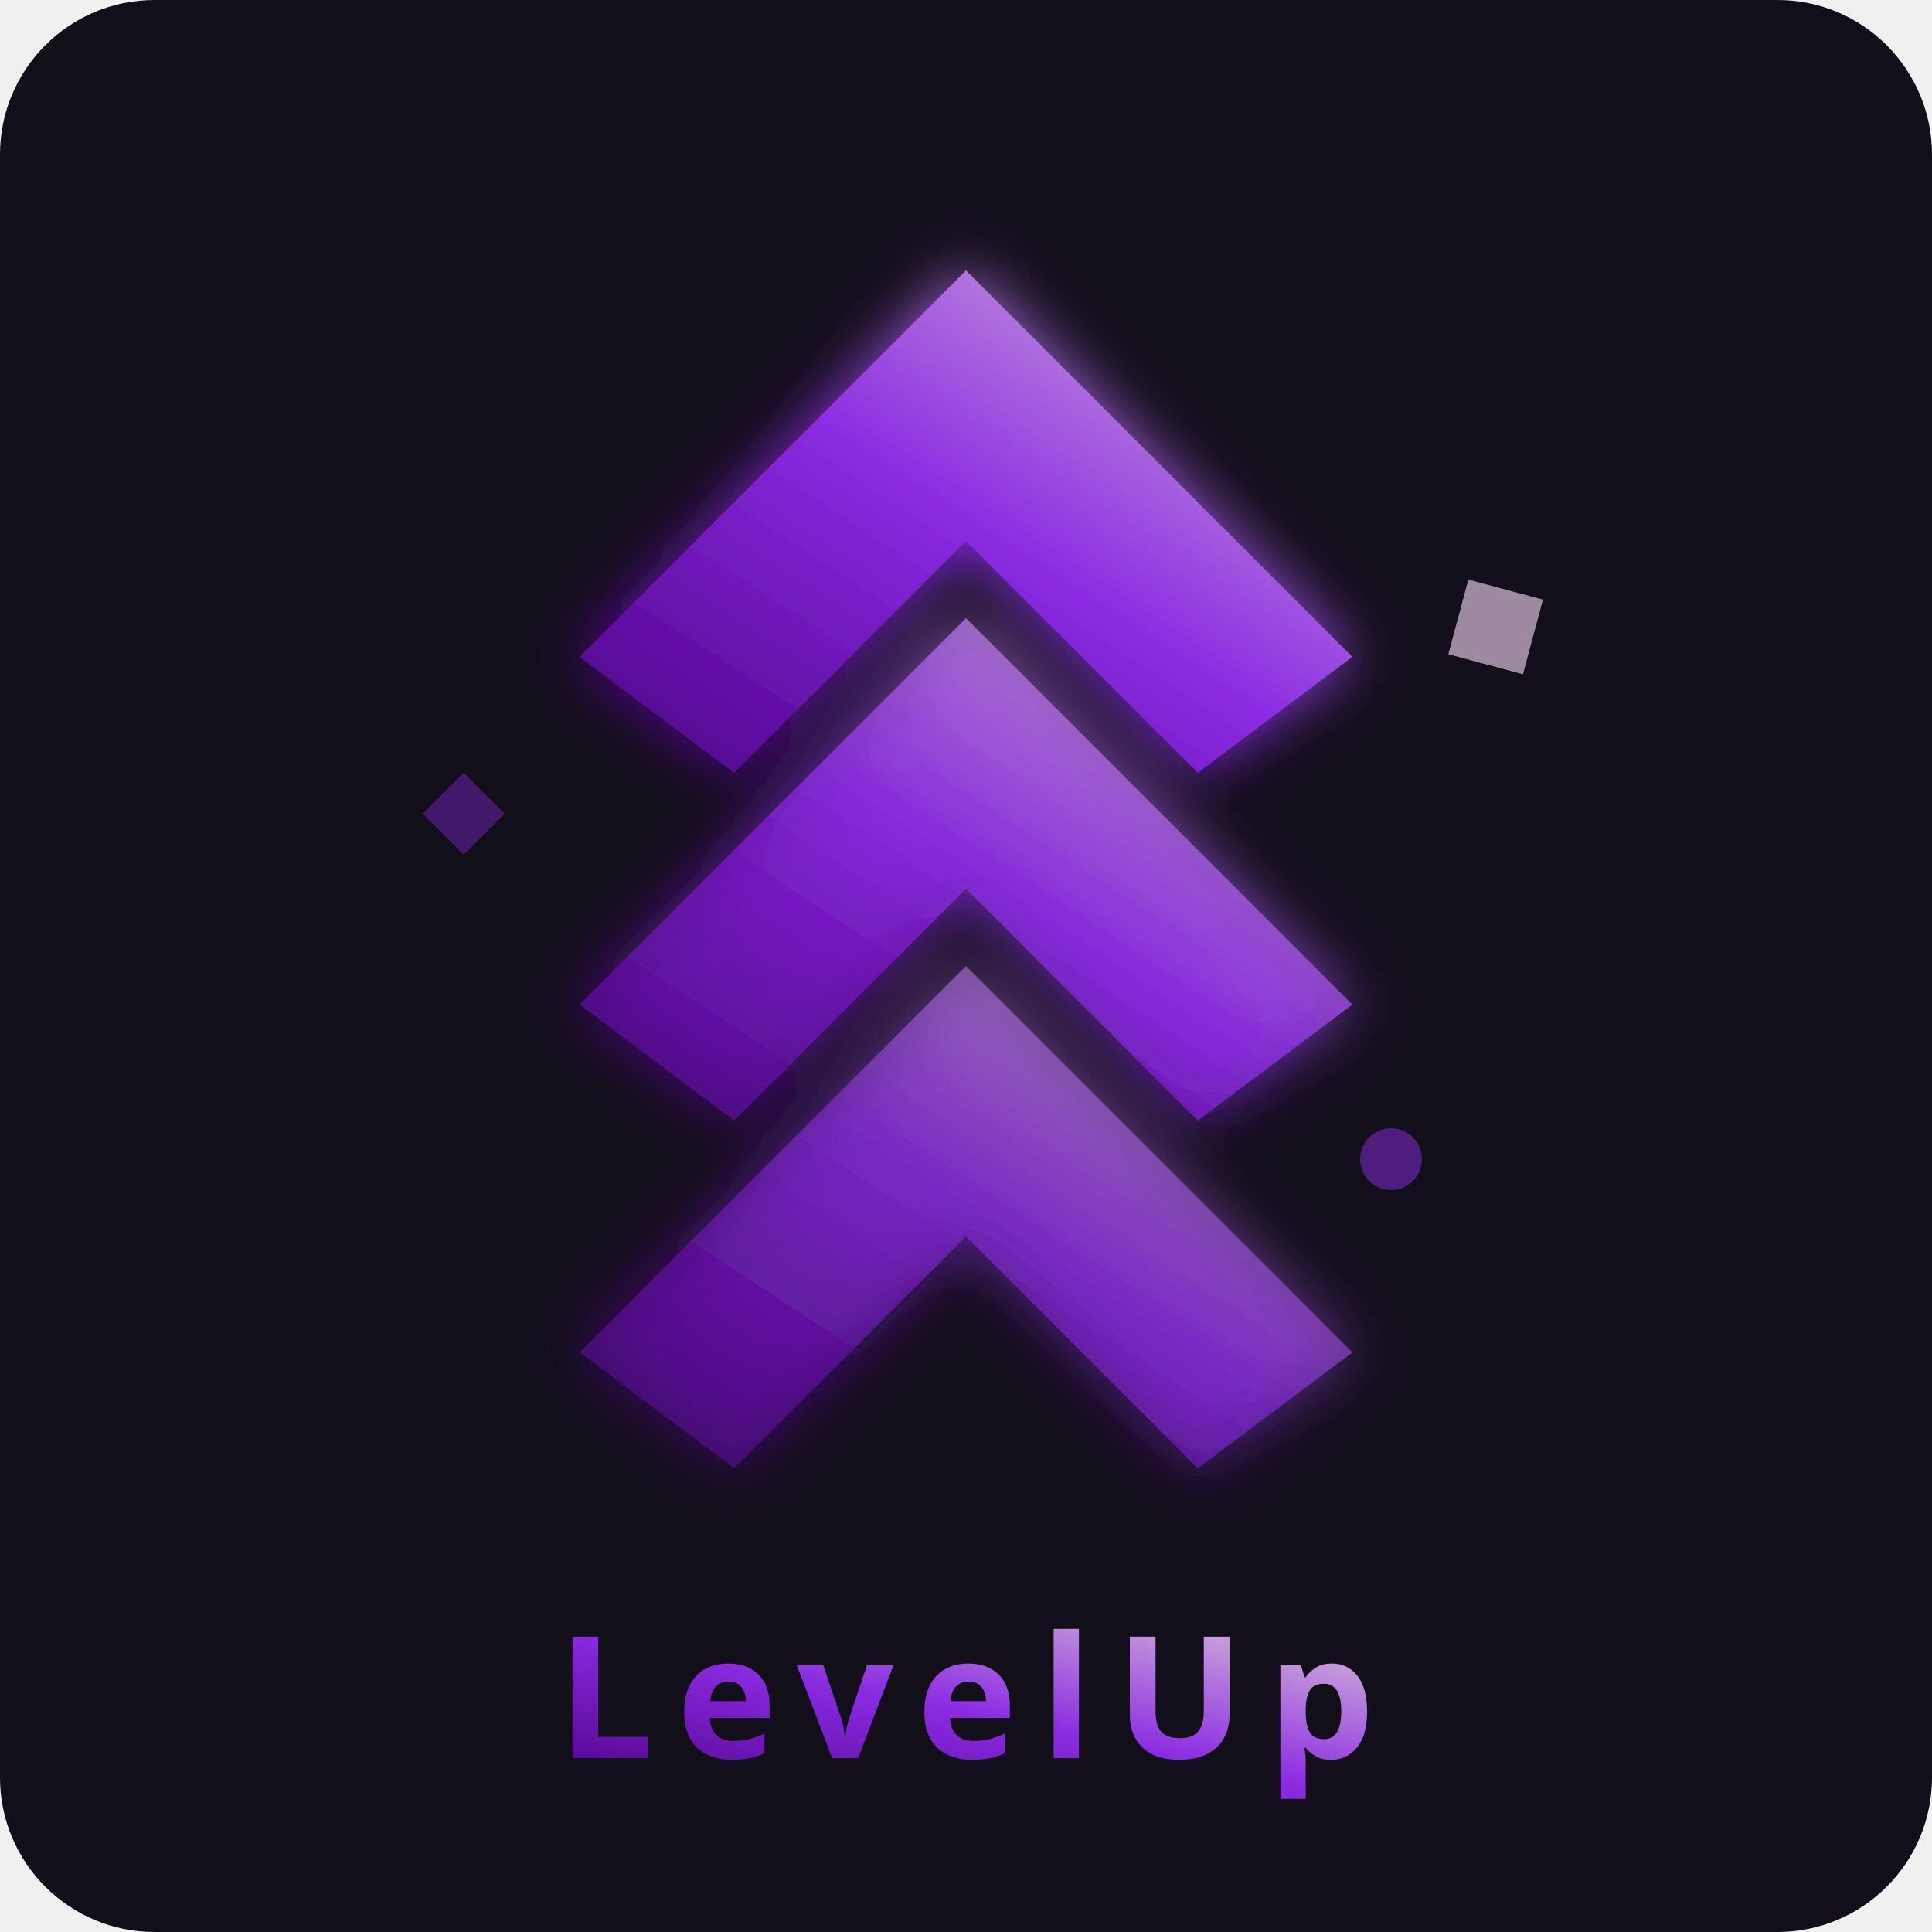
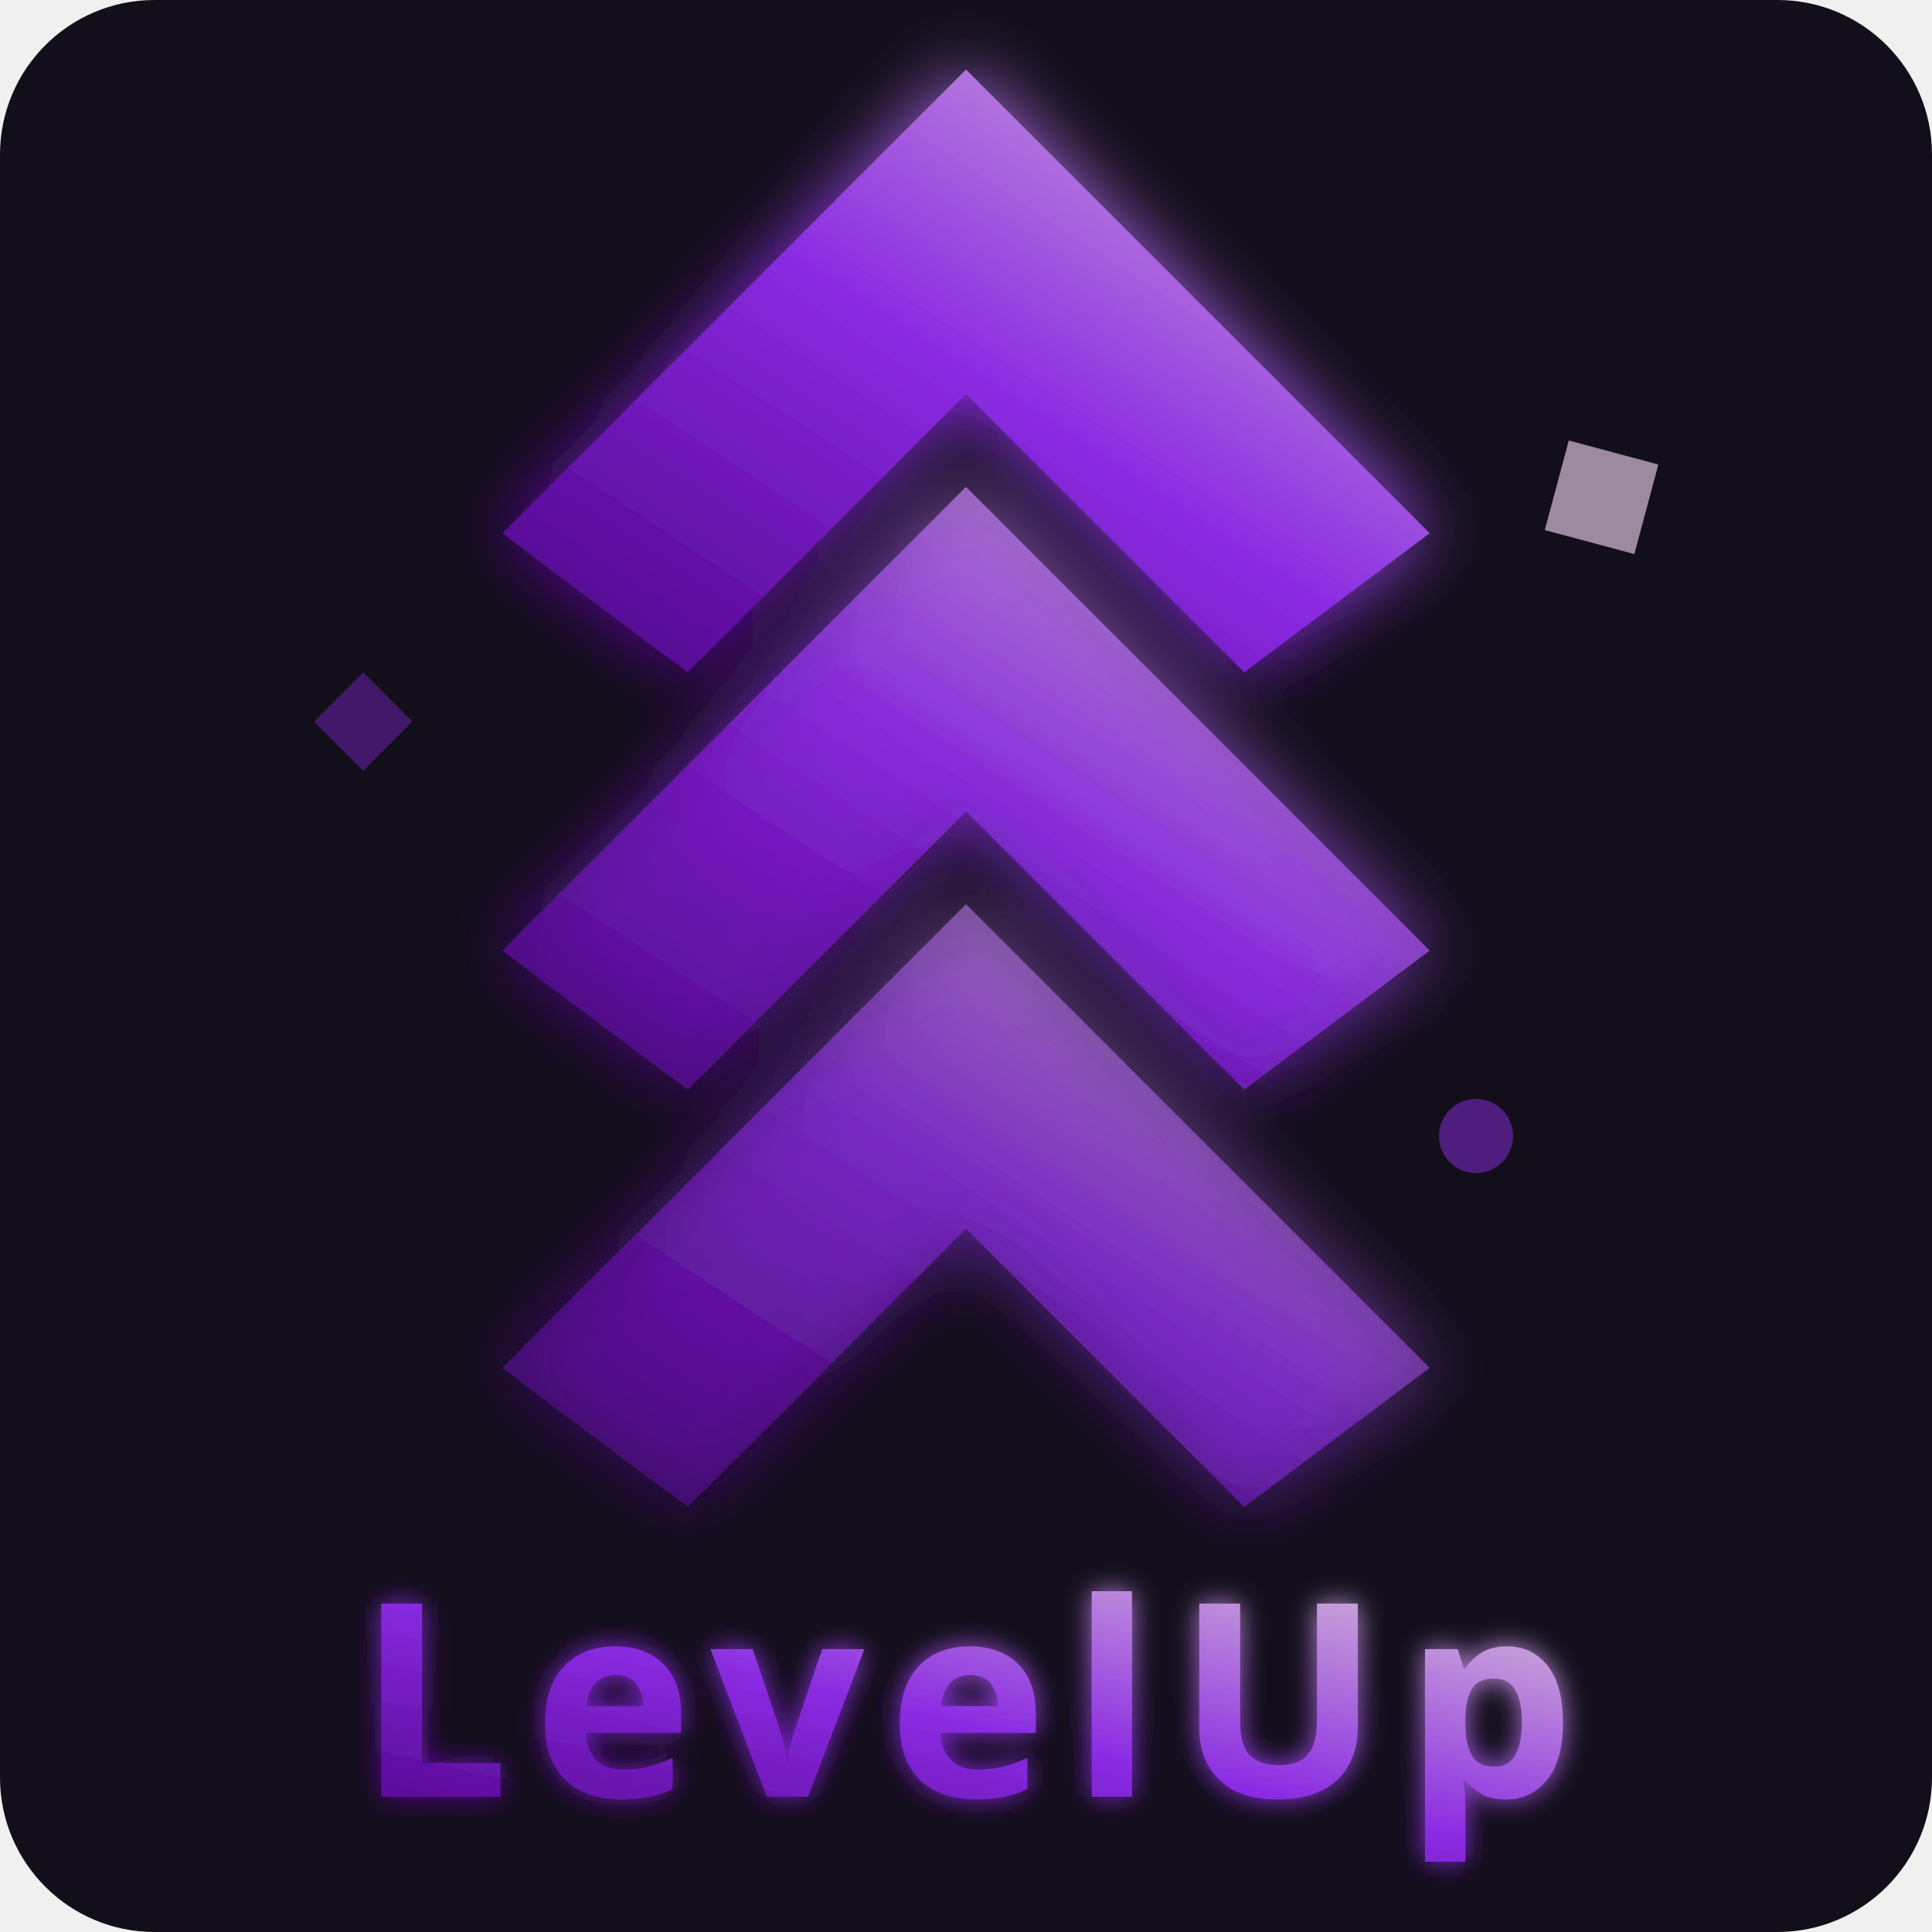
<svg xmlns="http://www.w3.org/2000/svg" viewBox="0 0 500 500" width="100%" height="100%">
  <defs>
    <linearGradient id="purpleGrad" x1="0%" y1="100%" x2="100%" y2="0%">
      <stop offset="0%" stop-color="#4B0082" />
      <stop offset="50%" stop-color="#8A2BE2" />
      <stop offset="100%" stop-color="#D8BFD8" />
    </linearGradient>
    <filter id="neonGlow" x="-20%" y="-20%" width="140%" height="140%">
      <feGaussianBlur stdDeviation="8" result="blur" />
      <feComposite in="SourceGraphic" in2="blur" operator="over" />
    </filter>
+     <filter id="neonGlowText" x="-10%" y="-10%" width="120%" height="120%">
+       <feGaussianBlur stdDeviation="3.5" result="blur" />
+       <feComposite in="SourceGraphic" in2="blur" operator="over" />
+     </filter>
  </defs>
  <rect width="500" height="500" rx="40" fill="#120E1A" />
-   <g transform="translate(0, 10)" filter="url(#neonGlow)">
-     <path d="M 150 340 L 250 240 L 350 340 L 310 370 L 250 310 L 190 370 Z" fill="url(#purpleGrad)" opacity="0.6" />
-     <path d="M 150 250 L 250 150 L 350 250 L 310 280 L 250 220 L 190 280 Z" fill="url(#purpleGrad)" opacity="0.8" />
-     <path d="M 150 160 L 250 60 L 350 160 L 310 190 L 250 130 L 190 190 Z" fill="url(#purpleGrad)" />
+   <g transform="translate(250, 210) scale(1.2) translate(-250, -230)">
+     <g transform="translate(0, 10)" filter="url(#neonGlow)">
+       <path d="M 150 340 L 250 240 L 350 340 L 310 370 L 250 310 L 190 370 Z" fill="url(#purpleGrad)" opacity="0.6" />
+       <path d="M 150 250 L 250 150 L 350 250 L 310 280 L 250 220 L 190 280 Z" fill="url(#purpleGrad)" opacity="0.8" />
+       <path d="M 150 160 L 250 60 L 350 160 L 310 190 L 250 130 L 190 190 Z" fill="url(#purpleGrad)" />
+     </g>
+     <rect x="120" y="200" width="15" height="15" fill="#8A2BE2" opacity="0.4" transform="rotate(45 120 200)" />
+     <rect x="380" y="150" width="20" height="20" fill="#D8BFD8" opacity="0.7" transform="rotate(15 380 150)" />
+     <circle cx="360" cy="300" r="8" fill="#8A2BE2" opacity="0.5" />
  </g>
-   <rect x="120" y="200" width="15" height="15" fill="#8A2BE2" opacity="0.4" transform="rotate(45 120 200)" />
-   <rect x="380" y="150" width="20" height="20" fill="#D8BFD8" opacity="0.7" transform="rotate(15 380 150)" />
-   <circle cx="360" cy="300" r="8" fill="#8A2BE2" opacity="0.5" />
-   <text x="250" y="455" text-anchor="middle" fill="#FFFFFF" font-family="'Montserrat', 'Segoe UI', 'Arial Black', sans-serif" font-weight="900" font-size="44" letter-spacing="6">
+   <text x="250" y="465" filter="url(#neonGlowText)" text-anchor="middle" fill="#FFFFFF" font-family="'Montserrat', 'Segoe UI', 'Arial Black', sans-serif" font-weight="900" font-size="70" letter-spacing="6">
    <tspan fill="url(#purpleGrad)">LevelUp</tspan>
  </text>
</svg>
